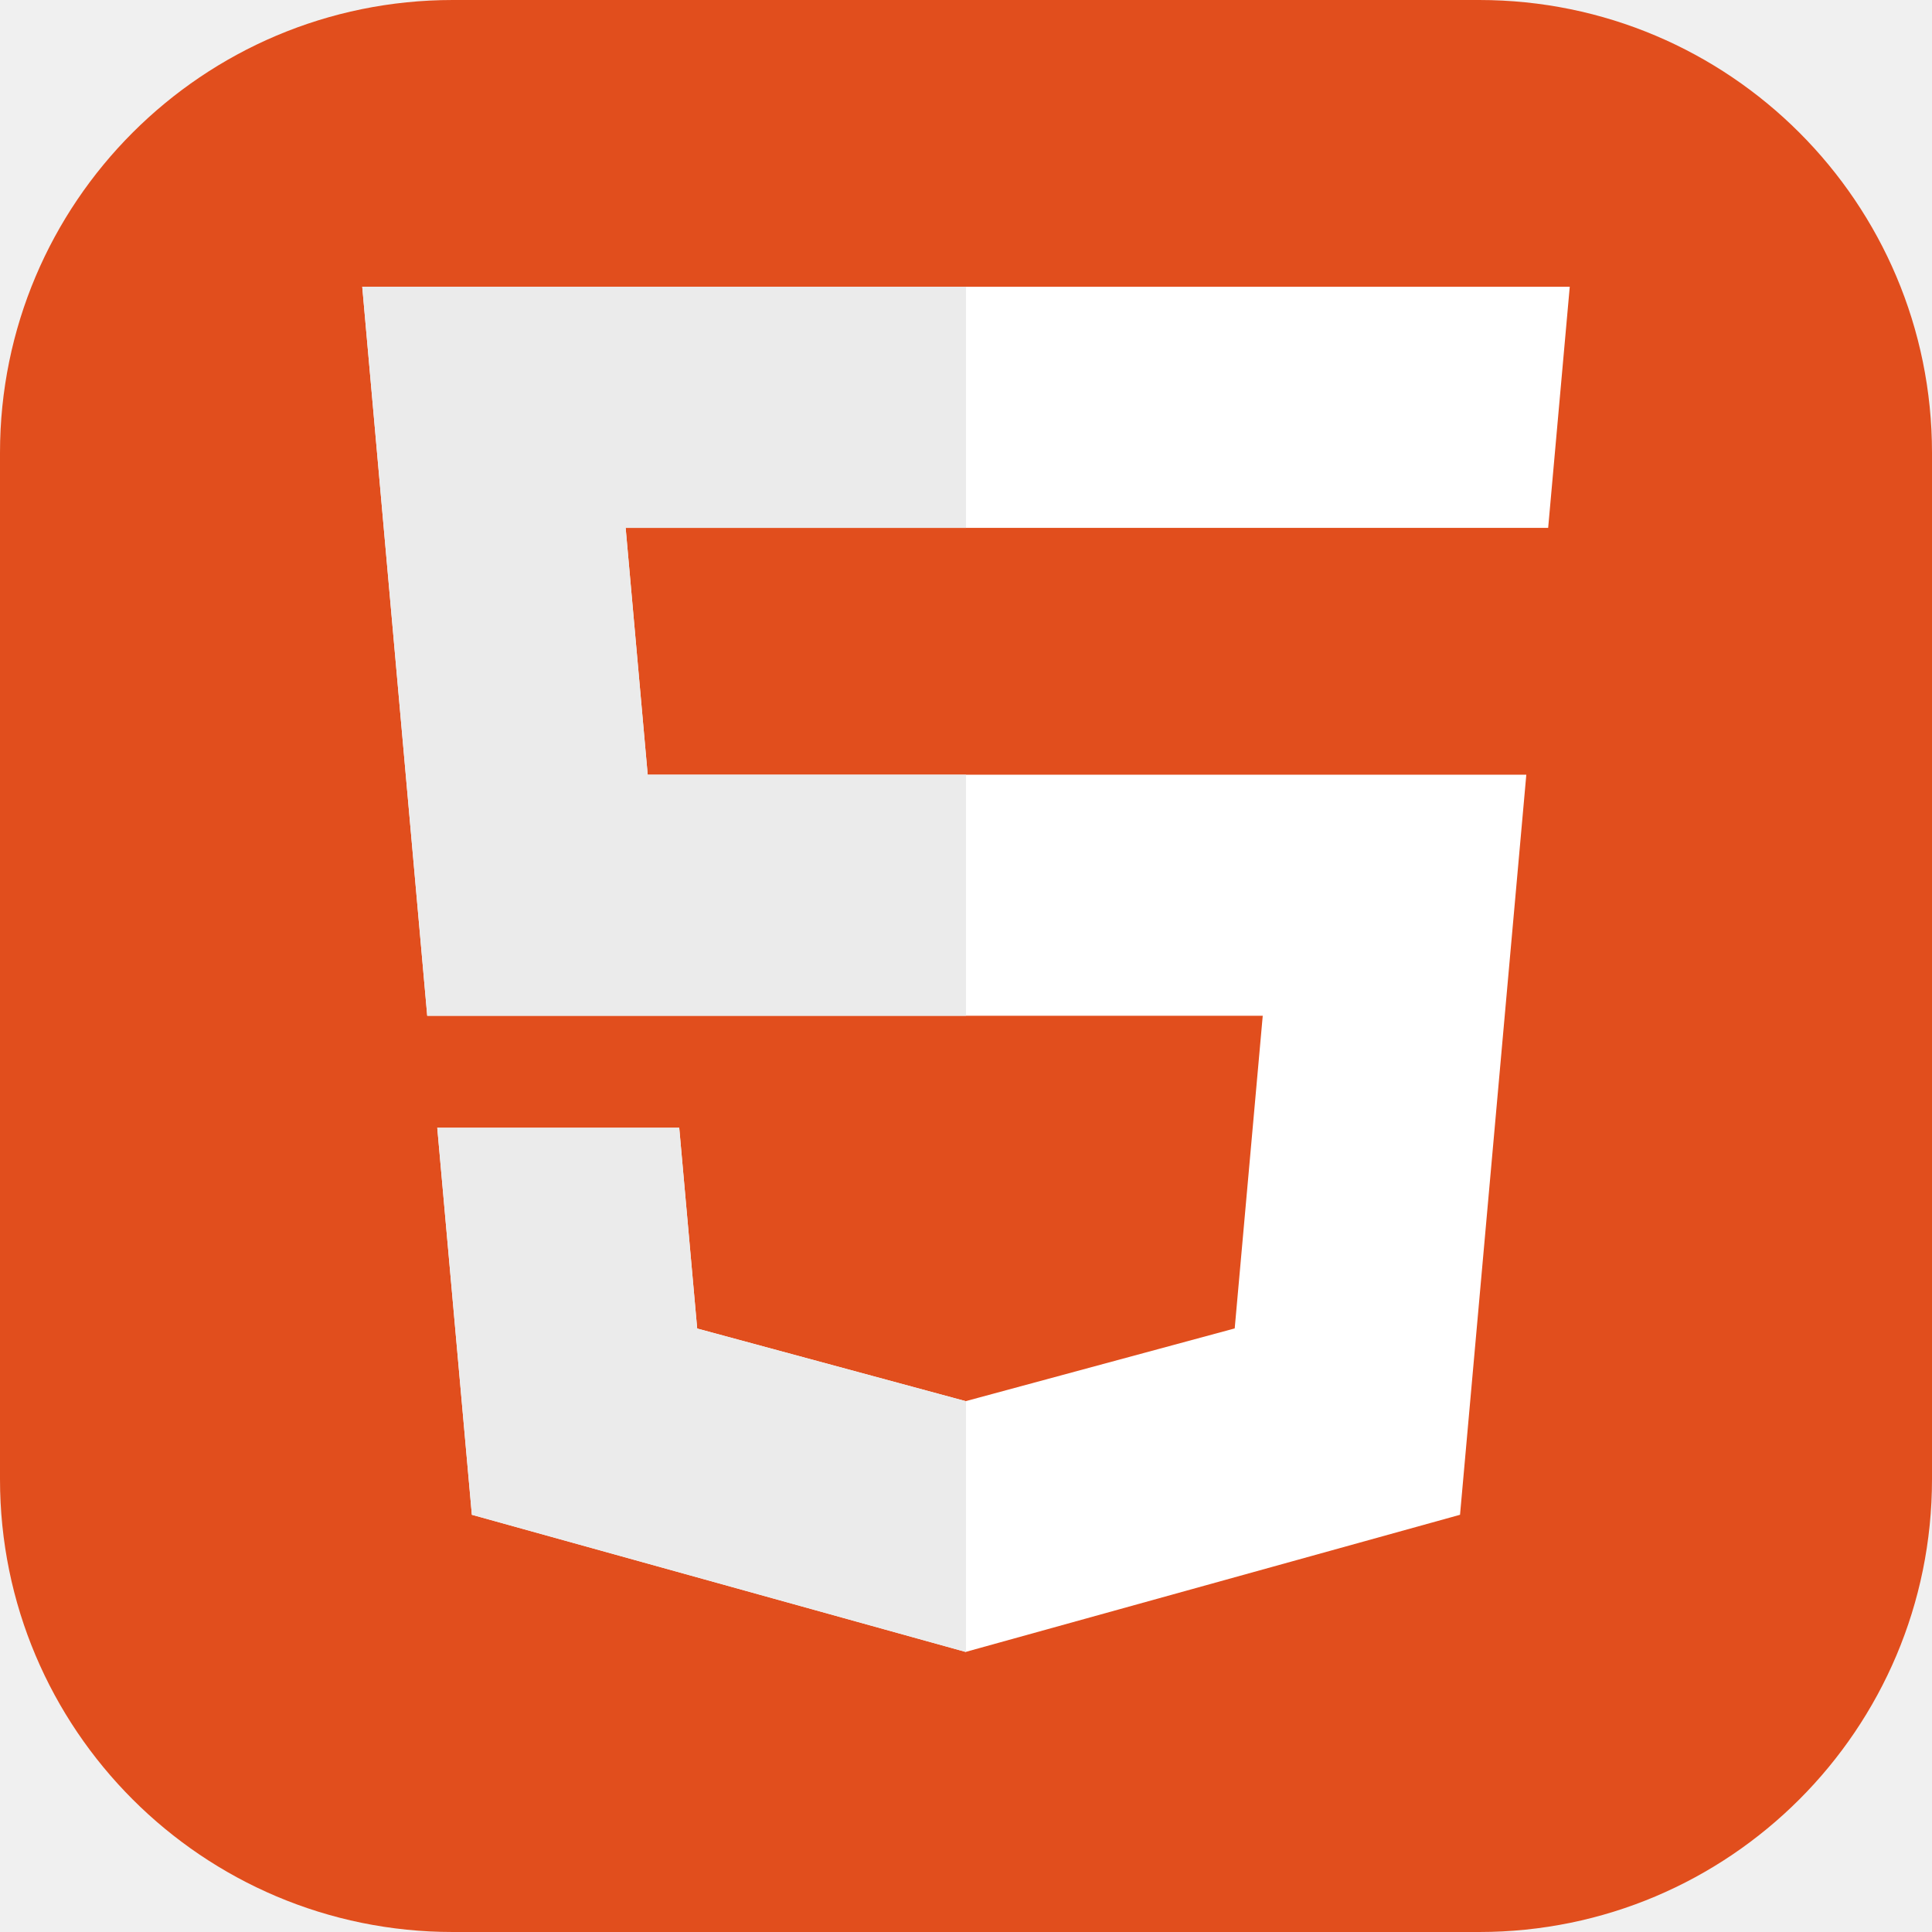
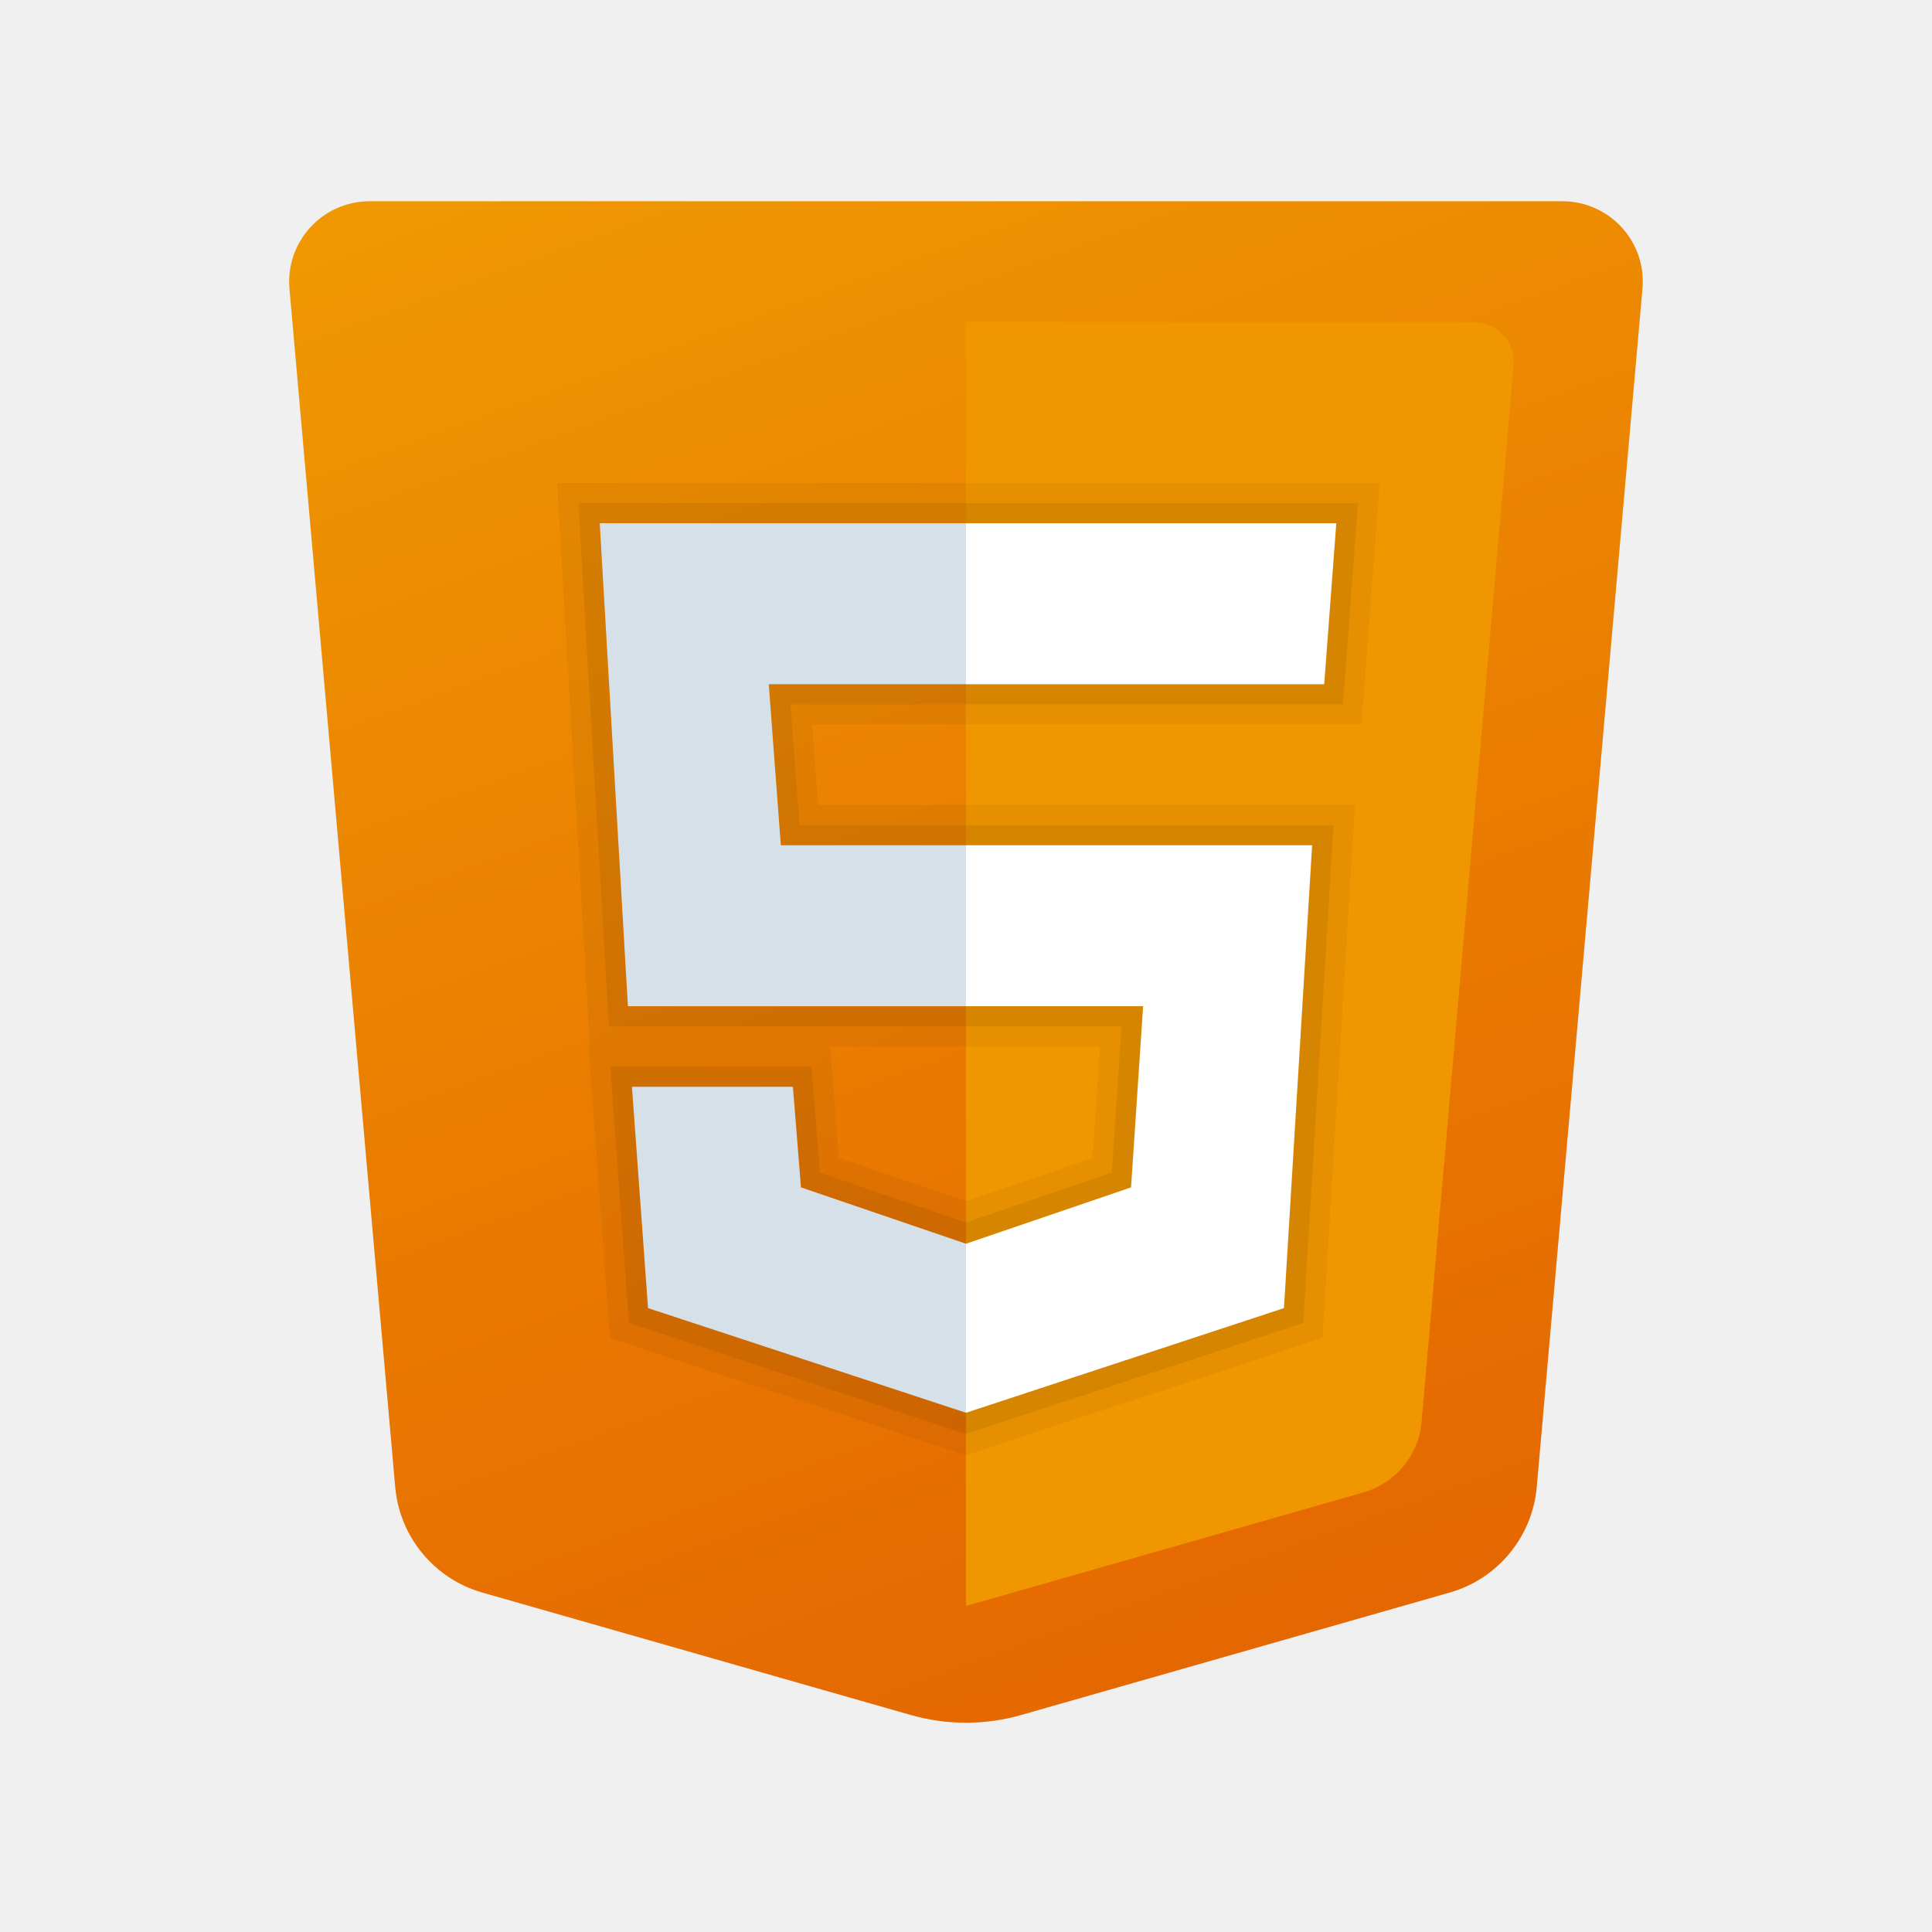
- <svg xmlns="http://www.w3.org/2000/svg" width="256" height="256" fill="none" viewBox="0 0 256 256">
-   <rect width="256" height="256" fill="#E14E1D" rx="60" />
-   <path fill="#fff" d="M48 38L56.61 134.593H167.32L163.605 176.023L127.959 185.661L92.38 176.037L90.001 149.435H57.939L62.524 200.716L127.951 218.888L193.461 200.716L202.244 102.655H85.824L82.901 69.945H205.041H205.139L208 38H48Z" />
-   <path fill="#EBEBEB" d="M128 38H48L56.61 134.593H128V102.655H85.824L82.901 69.945H128V38Z" />
-   <path fill="#EBEBEB" d="M128 185.647L127.959 185.661L92.38 176.037L90.001 149.435H57.939L62.524 200.716L127.951 218.888L128 218.874V185.647Z" />
+ <svg xmlns="http://www.w3.org/2000/svg" viewBox="0 0 48 48" width="48px" height="48px">
+   <linearGradient id="SNASnMitCxQrIYk4GDibta" x1="18.208" x2="34.159" y1="2.413" y2="46.236" gradientUnits="userSpaceOnUse">
+     <stop offset="0" stop-color="#f09701" />
+     <stop offset="1" stop-color="#e36001" />
+   </linearGradient>
+   <path fill="url(#SNASnMitCxQrIYk4GDibta)" d="M7.192,7.176l2.627,29.77c0.109,1.237,0.97,2.28,2.164,2.621l10.643,3.041 c0.898,0.257,1.849,0.257,2.747,0l10.643-3.041c1.194-0.341,2.055-1.383,2.164-2.621l2.627-29.77C40.911,6.006,39.99,5,38.816,5 H9.184C8.01,5,7.089,6.006,7.192,7.176z" />
+   <path fill="#f09601" d="M24,8v31.9l9.876-2.822c0.797-0.228,1.371-0.924,1.443-1.749l2.286-26.242 C37.656,8.502,37.196,8,36.609,8H24z" />
+   <path fill="#fff" d="M24,25v-4h8.6l-0.7,11.5L24,35.1v-4.2l4.1-1.4l0.3-4.5L24,25z M32.9,17l0.3-4H24v4H32.9z" />
+   <path fill="#d6e0e9" d="M24,30.9v4.2l-7.9-2.6L15.7,27h4l0.2,2.5L24,30.9z M19.1,17H24v-4h-9.1l0.7,12H24v-4h-4.6L19.1,17z" />
+   <path d="M33.2,13l-0.3,4H24h-4.9l0.3,4H24h8.6l-0.7,11.5L24,35.1l-7.9-2.6L15.7,27h4l0.2,2.5l4.1,1.4l4.1-1.4l0.3-4.5H24h-8.4 l-0.7-12H24H33.2 M34.278,12H33.2H24h-9.1h-1.06l0.062,1.058l0.7,12L14.657,26h-0.032l0.078,1.073l0.4,5.5l0.049,0.668 l0.636,0.209l7.9,2.6L24,36.153l0.313-0.103l7.9-2.6l0.644-0.212l0.041-0.677l0.7-11.5L33.663,20H32.6H24h-3.672l-0.15-2H24h8.9 h0.928l0.069-0.925l0.3-4L34.278,12L34.278,12z M20.623,26H24h3.331l-0.185,2.769L24,29.843l-3.156-1.077l-0.148-1.846L20.623,26 L20.623,26z" opacity=".05" />
+   <path d="M33.2,13l-0.3,4H24h-4.9l0.3,4H24h8.6l-0.7,11.5L24,35.1l-7.9-2.6L15.7,27h4l0.2,2.5l4.1,1.4l4.1-1.4l0.3-4.5H24h-8.4 l-0.7-12H24H33.2 M33.739,12.5H33.2H24h-9.1h-0.53l0.031,0.529l0.7,12l0.027,0.471H15.6H24h3.866l-0.242,3.634L24,30.372 l-3.628-1.239l-0.174-2.173l-0.037-0.46H19.7h-4h-0.538l0.039,0.536l0.4,5.5l0.024,0.334l0.318,0.105l7.9,2.6L24,35.626 l0.156-0.051l7.9-2.6l0.322-0.106l0.021-0.339l0.7-11.5l0.032-0.53H32.6H24h-4.136l-0.225-3H24h8.9h0.464l0.035-0.463l0.3-4 L33.739,12.5L33.739,12.5z" opacity=".07" />
</svg>
